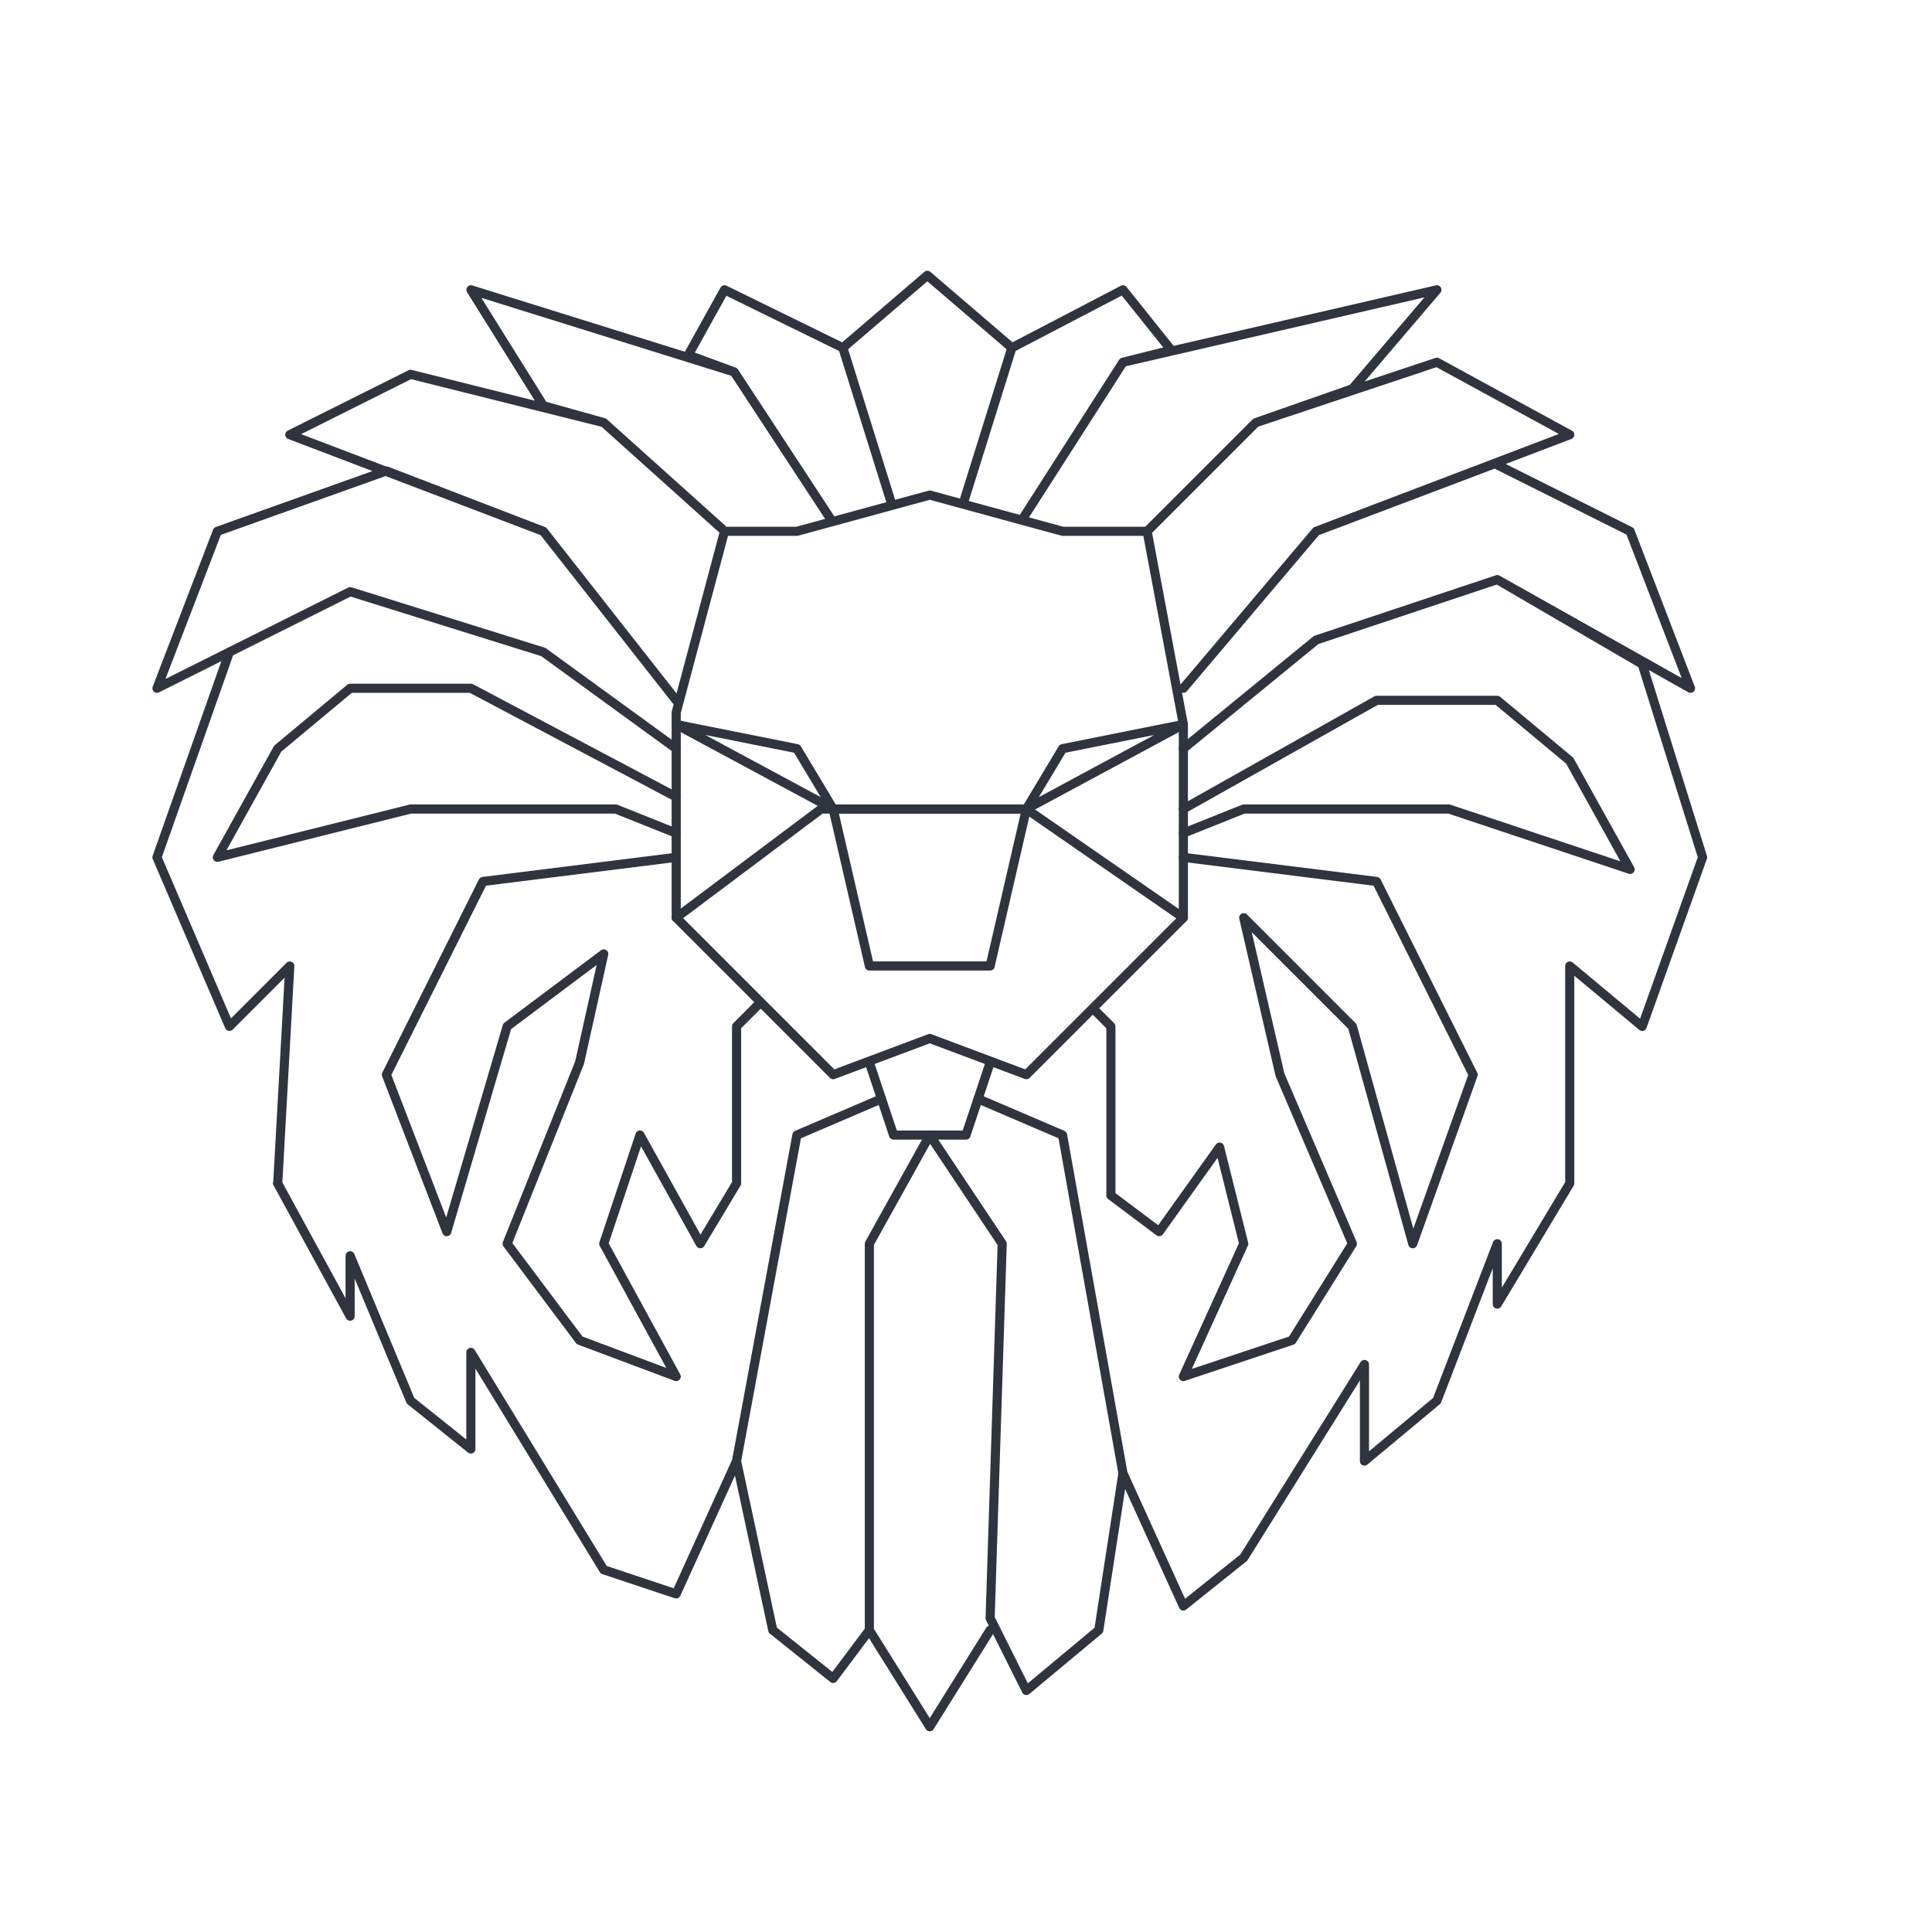
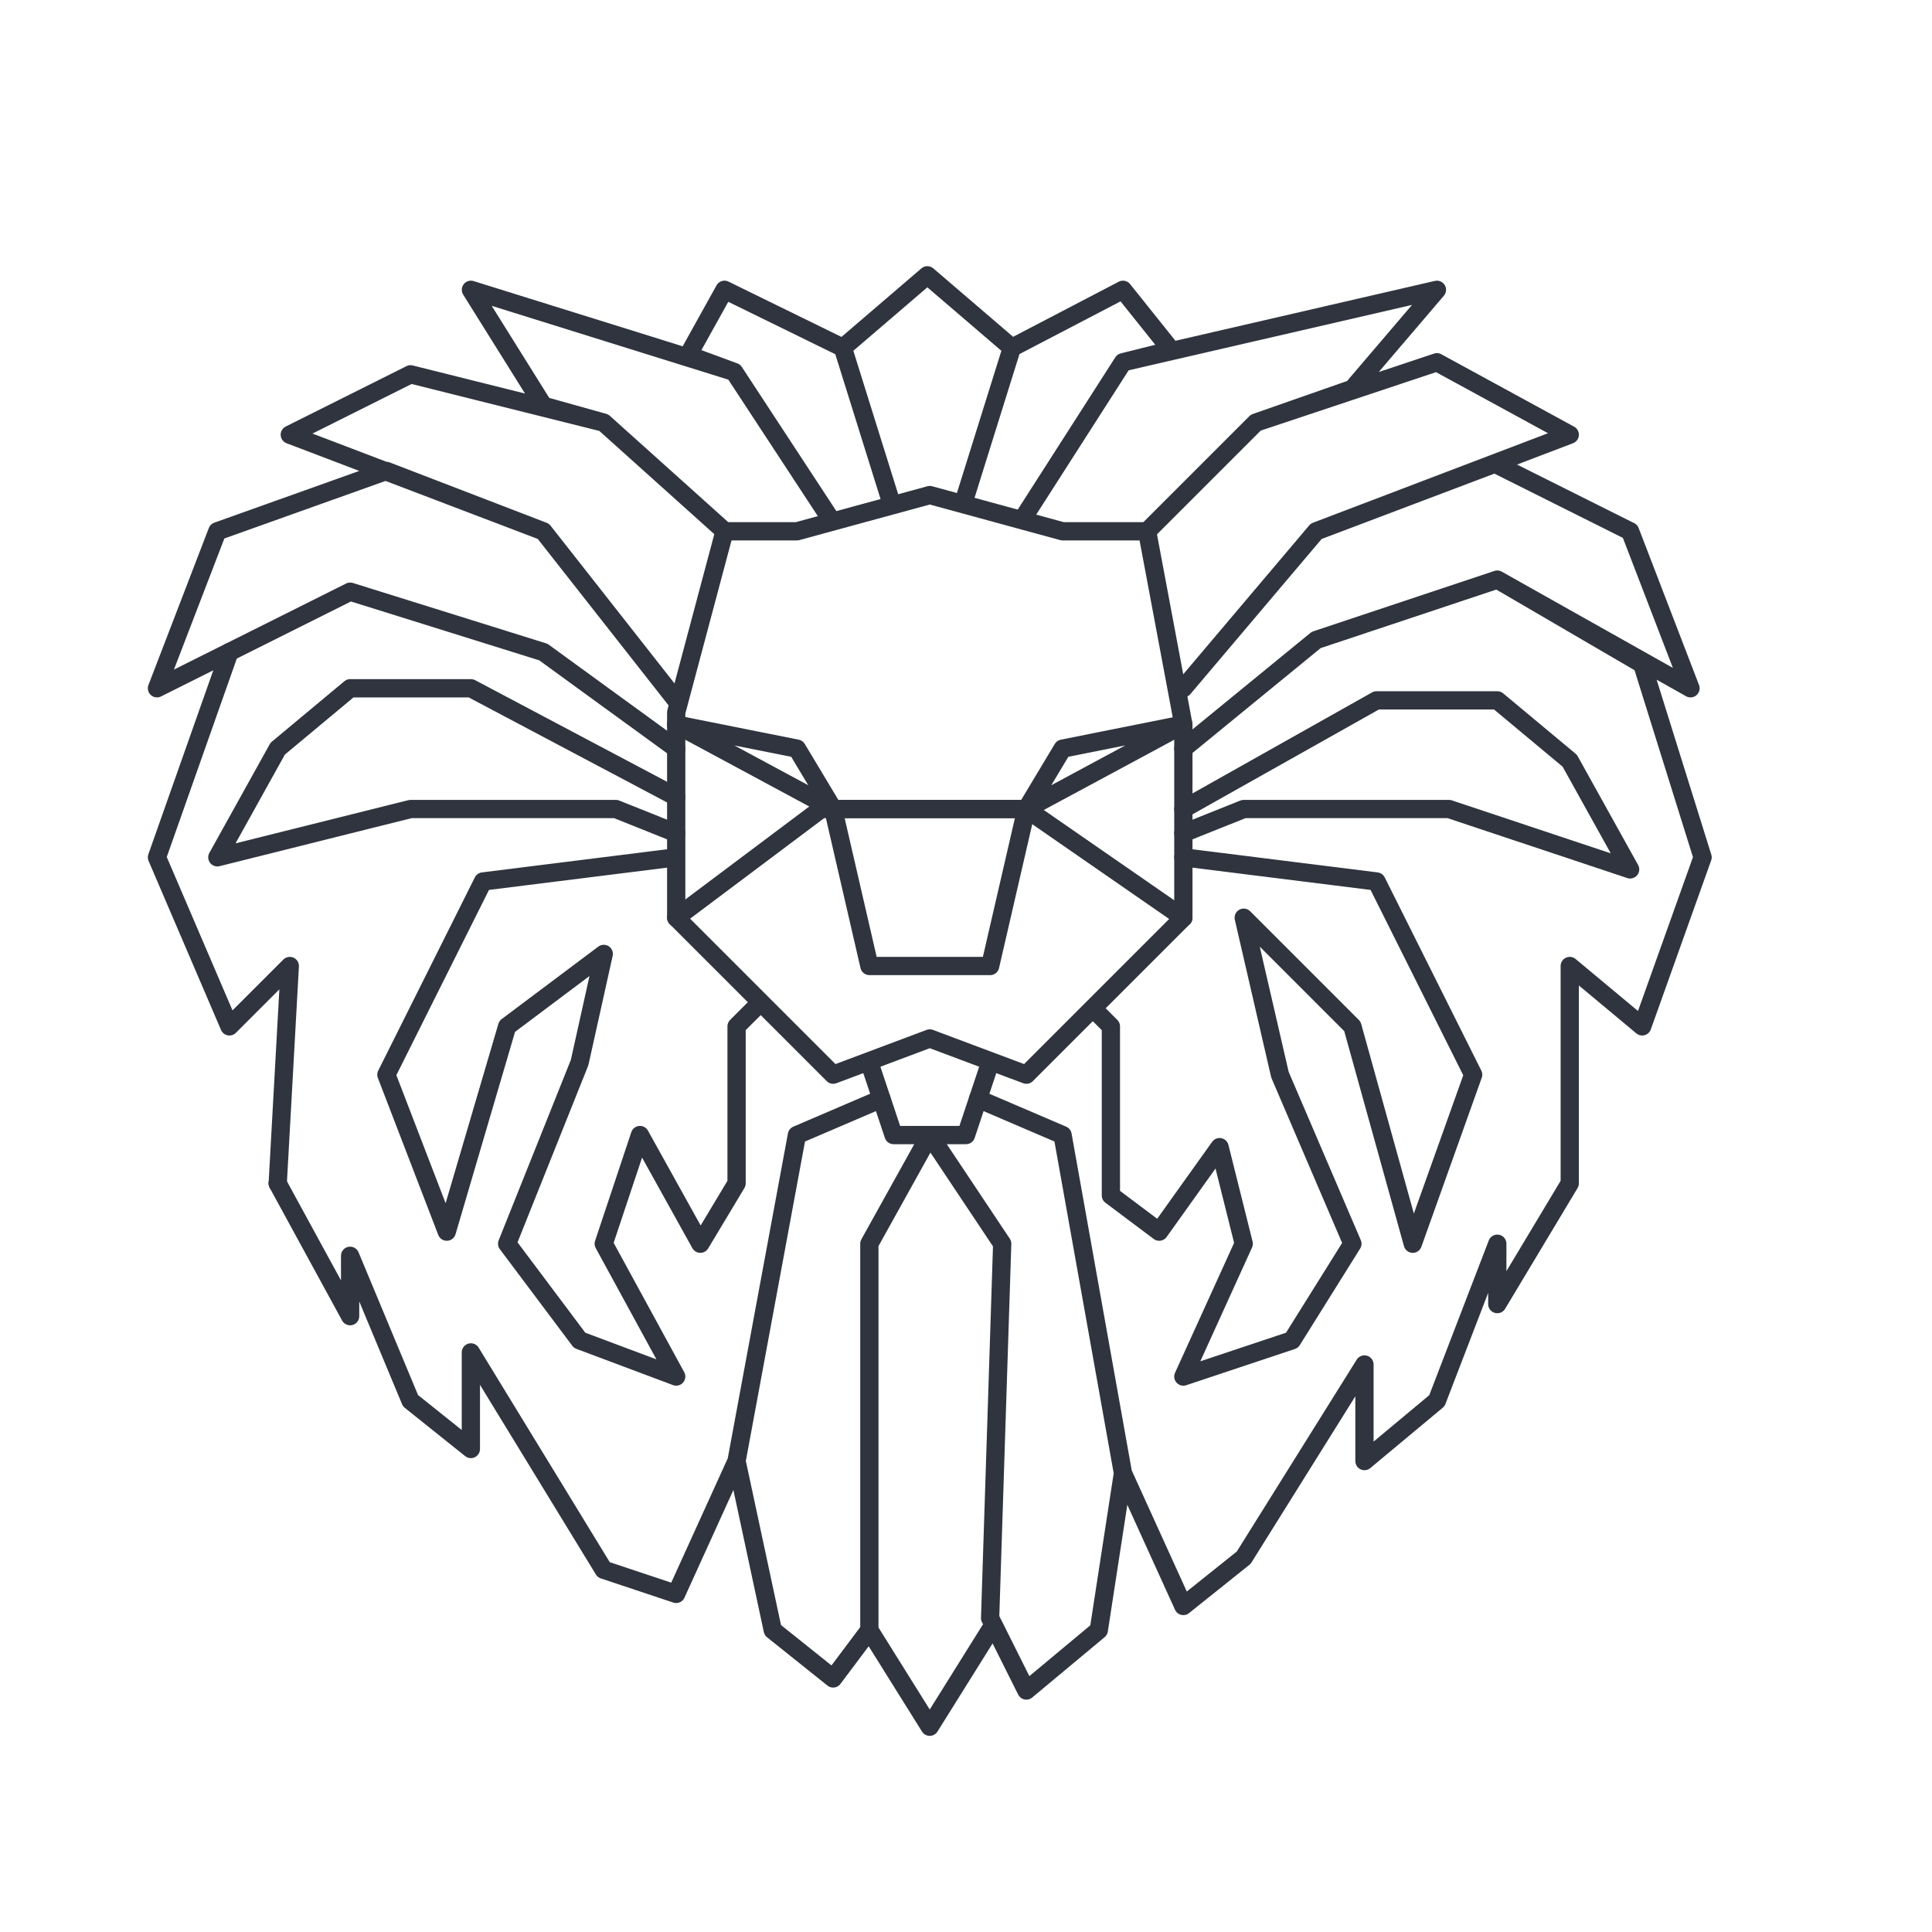
<svg xmlns="http://www.w3.org/2000/svg" width="800" height="800" viewBox="0 0 211.667 211.667" version="1.1" id="svg8">
  <defs id="defs2" />
  <g id="layer2" style="display:inline" />
-   <path style="display:inline;fill:none;stroke:#2f343e;stroke-linecap:round;stroke-linejoin:round;stroke-miterlimit:4;stroke-dasharray:none;stroke-opacity:1" d="M 74.083,82.021 59.531,71.438 38.365,64.823 17.198,75.406 23.812,58.208 42.333,51.594 59.531,58.208 74.083,76.729 59.531,58.208 31.75,47.625 44.979,41.01 66.146,46.302 79.11,57.944 66.146,46.302 59.531,44.45 51.594,31.75 80.433,40.746 91.017,56.885 80.433,40.746 75.406,38.894 l 3.969,-7.144 12.965,6.35 5.292,16.933 -5.292,-16.933 9.26,-7.938 9.26,7.938 -5.292,16.933 5.292,-16.933 12.171,-6.35 5.292,6.615 -5.292,1.323 -10.848,16.933 10.848,-16.933 34.396,-7.938 -9.26,10.848 -10.583,3.704 -11.906,11.906 11.906,-11.906 19.844,-6.615 14.552,7.938 L 144.198,58.208 129.646,75.406 144.198,58.208 163.777,50.8 l 14.817,7.408 6.615,17.198 -21.167,-11.906 -19.844,6.615 -14.552,11.906 14.552,-11.906 19.844,-6.615 15.875,9.26 6.615,21.167 -6.615,18.521 -7.938,-6.615 v 23.813 l -7.938,13.229 v -6.615 l -6.615,17.198 -7.938,6.615 v -10.583 l -13.229,21.167 -6.615,5.292 -6.615,-14.552 -6.615,-37.042 -9.26,-3.969 9.26,3.969 6.615,37.042 -2.646,17.198 -7.938,6.615 -3.969,-7.938 1.323,-41.01 -7.938,-11.906 -6.615,11.906 v 42.333 l 6.615,10.583 6.615,-10.583 -6.615,10.583 -6.615,-10.583 -3.969,5.292 -6.615,-5.292 -3.969,-18.521 6.615,-35.719 9.26,-3.969 -9.26,3.969 -6.615,35.719 -6.615,14.552 -7.938,-2.646 -14.552,-23.812 V 158.75 l -6.615,-5.292 -6.615,-15.875 v 6.615 l -7.938,-14.552" id="path902" />
-   <path style="display:inline;fill:none;stroke:#2f343e;stroke-linecap:round;stroke-linejoin:round;stroke-miterlimit:4;stroke-dasharray:none;stroke-opacity:1" d="m 25.135,71.438 -7.938,22.49 7.938,18.521 6.615,-6.615 -1.323,23.813" id="path904" />
-   <path style="display:inline;fill:none;stroke:#2f343e;stroke-linecap:round;stroke-linejoin:round;stroke-miterlimit:4;stroke-dasharray:none;stroke-opacity:1" d="M 74.083,87.313 51.594,75.406 h -13.229 l -7.938,6.615 -6.615,11.906 21.167,-5.292 h 22.49 l 6.615,2.646" id="path906" />
-   <path style="display:inline;fill:none;stroke:#2f343e;stroke-linecap:round;stroke-linejoin:round;stroke-miterlimit:4;stroke-dasharray:none;stroke-opacity:1" d="m 74.083,93.927 -21.167,2.646 -10.583,21.167 6.615,17.198 6.615,-22.49 10.583,-7.938 -2.646,11.906 -7.938,19.844 7.938,10.583 10.583,3.969 -7.938,-14.552 3.969,-11.906 6.615,11.906 3.969,-6.615 v -17.198 l 2.646,-2.646 -9.26,-9.26 V 78.052 l 5.292,-19.844 h 7.938 l 14.552,-3.969 14.552,3.969 h 9.26 l 3.969,21.167 v 21.167 l -13.229,13.229 -3.969,3.969 -10.583,-3.969 -10.583,3.969 -5.292,-5.292 -2.646,-2.646" id="path910" />
-   <path style="display:inline;fill:none;stroke:#2f343e;stroke-linecap:round;stroke-linejoin:round;stroke-miterlimit:4;stroke-dasharray:none;stroke-opacity:1" d="m 95.25,116.417 2.646,7.938 h 7.938 l 2.646,-7.938" id="path912" />
-   <path style="display:inline;fill:none;stroke:#2f343e;stroke-linecap:round;stroke-linejoin:round;stroke-miterlimit:4;stroke-dasharray:none;stroke-opacity:1" d="m 91.281,88.635 -3.969,-6.615 -13.229,-2.646 17.198,9.26 H 112.448 l 17.198,-9.26 -13.229,2.646 -3.969,6.615 -3.969,17.198 H 95.25 Z" id="path914" />
-   <path style="display:inline;fill:none;stroke:#2f343e;stroke-linecap:round;stroke-linejoin:round;stroke-miterlimit:4;stroke-dasharray:none;stroke-opacity:1" d="m 74.083,100.542 15.875,-11.906 H 112.448 l 17.198,11.906" id="path916" />
-   <path style="display:inline;fill:none;stroke:#2f343e;stroke-linecap:round;stroke-linejoin:round;stroke-miterlimit:4;stroke-dasharray:none;stroke-opacity:1" d="M 129.646,88.635 150.812,76.729 h 13.229 l 7.938,6.615 6.615,11.906 -19.844,-6.615 h -22.49 l -6.615,2.646" id="path918" />
-   <path style="display:inline;fill:none;stroke:#2f343e;stroke-linecap:round;stroke-linejoin:round;stroke-miterlimit:4;stroke-dasharray:none;stroke-opacity:1" d="m 129.646,93.927 21.167,2.646 10.583,21.167 -6.615,18.521 -6.615,-23.812 -11.906,-11.906 3.969,17.198 7.938,18.521 -6.615,10.583 -11.906,3.969 6.615,-14.552 -2.646,-10.583 -6.615,9.26 -5.292,-3.969 v -18.521 l -1.587,-1.587" id="path920" />
+   <path style="display:inline;fill:none;stroke:#2f343e;stroke-linecap:round;stroke-linejoin:round;stroke-miterlimit:4;stroke-dasharray:none;stroke-opacity:1;stroke-width:2" d="M 74.083,82.021 59.531,71.438 38.365,64.823 17.198,75.406 23.812,58.208 42.333,51.594 59.531,58.208 74.083,76.729 59.531,58.208 31.75,47.625 44.979,41.01 66.146,46.302 79.11,57.944 66.146,46.302 59.531,44.45 51.594,31.75 80.433,40.746 91.017,56.885 80.433,40.746 75.406,38.894 l 3.969,-7.144 12.965,6.35 5.292,16.933 -5.292,-16.933 9.26,-7.938 9.26,7.938 -5.292,16.933 5.292,-16.933 12.171,-6.35 5.292,6.615 -5.292,1.323 -10.848,16.933 10.848,-16.933 34.396,-7.938 -9.26,10.848 -10.583,3.704 -11.906,11.906 11.906,-11.906 19.844,-6.615 14.552,7.938 L 144.198,58.208 129.646,75.406 144.198,58.208 163.777,50.8 l 14.817,7.408 6.615,17.198 -21.167,-11.906 -19.844,6.615 -14.552,11.906 14.552,-11.906 19.844,-6.615 15.875,9.26 6.615,21.167 -6.615,18.521 -7.938,-6.615 v 23.813 l -7.938,13.229 v -6.615 l -6.615,17.198 -7.938,6.615 v -10.583 l -13.229,21.167 -6.615,5.292 -6.615,-14.552 -6.615,-37.042 -9.26,-3.969 9.26,3.969 6.615,37.042 -2.646,17.198 -7.938,6.615 -3.969,-7.938 1.323,-41.01 -7.938,-11.906 -6.615,11.906 v 42.333 l 6.615,10.583 6.615,-10.583 -6.615,10.583 -6.615,-10.583 -3.969,5.292 -6.615,-5.292 -3.969,-18.521 6.615,-35.719 9.26,-3.969 -9.26,3.969 -6.615,35.719 -6.615,14.552 -7.938,-2.646 -14.552,-23.812 V 158.75 l -6.615,-5.292 -6.615,-15.875 v 6.615 l -7.938,-14.552" id="path902" />
+   <path style="display:inline;fill:none;stroke:#2f343e;stroke-linecap:round;stroke-linejoin:round;stroke-miterlimit:4;stroke-dasharray:none;stroke-opacity:1;stroke-width:2" d="m 25.135,71.438 -7.938,22.49 7.938,18.521 6.615,-6.615 -1.323,23.813" id="path904" />
+   <path style="display:inline;fill:none;stroke:#2f343e;stroke-linecap:round;stroke-linejoin:round;stroke-miterlimit:4;stroke-dasharray:none;stroke-opacity:1;stroke-width:2" d="M 74.083,87.313 51.594,75.406 h -13.229 l -7.938,6.615 -6.615,11.906 21.167,-5.292 h 22.49 l 6.615,2.646" id="path906" />
+   <path style="display:inline;fill:none;stroke:#2f343e;stroke-linecap:round;stroke-linejoin:round;stroke-miterlimit:4;stroke-dasharray:none;stroke-opacity:1;stroke-width:2" d="m 74.083,93.927 -21.167,2.646 -10.583,21.167 6.615,17.198 6.615,-22.49 10.583,-7.938 -2.646,11.906 -7.938,19.844 7.938,10.583 10.583,3.969 -7.938,-14.552 3.969,-11.906 6.615,11.906 3.969,-6.615 v -17.198 l 2.646,-2.646 -9.26,-9.26 V 78.052 l 5.292,-19.844 h 7.938 l 14.552,-3.969 14.552,3.969 h 9.26 l 3.969,21.167 v 21.167 l -13.229,13.229 -3.969,3.969 -10.583,-3.969 -10.583,3.969 -5.292,-5.292 -2.646,-2.646" id="path910" />
+   <path style="display:inline;fill:none;stroke:#2f343e;stroke-linecap:round;stroke-linejoin:round;stroke-miterlimit:4;stroke-dasharray:none;stroke-opacity:1;stroke-width:2" d="m 95.25,116.417 2.646,7.938 h 7.938 l 2.646,-7.938" id="path912" />
+   <path style="display:inline;fill:none;stroke:#2f343e;stroke-linecap:round;stroke-linejoin:round;stroke-miterlimit:4;stroke-dasharray:none;stroke-opacity:1;stroke-width:2" d="m 91.281,88.635 -3.969,-6.615 -13.229,-2.646 17.198,9.26 H 112.448 l 17.198,-9.26 -13.229,2.646 -3.969,6.615 -3.969,17.198 H 95.25 Z" id="path914" />
+   <path style="display:inline;fill:none;stroke:#2f343e;stroke-linecap:round;stroke-linejoin:round;stroke-miterlimit:4;stroke-dasharray:none;stroke-opacity:1;stroke-width:2" d="m 74.083,100.542 15.875,-11.906 H 112.448 l 17.198,11.906" id="path916" />
+   <path style="display:inline;fill:none;stroke:#2f343e;stroke-linecap:round;stroke-linejoin:round;stroke-miterlimit:4;stroke-dasharray:none;stroke-opacity:1;stroke-width:2" d="M 129.646,88.635 150.812,76.729 h 13.229 l 7.938,6.615 6.615,11.906 -19.844,-6.615 h -22.49 l -6.615,2.646" id="path918" />
+   <path style="display:inline;fill:none;stroke:#2f343e;stroke-linecap:round;stroke-linejoin:round;stroke-miterlimit:4;stroke-dasharray:none;stroke-opacity:1;stroke-width:2" d="m 129.646,93.927 21.167,2.646 10.583,21.167 -6.615,18.521 -6.615,-23.812 -11.906,-11.906 3.969,17.198 7.938,18.521 -6.615,10.583 -11.906,3.969 6.615,-14.552 -2.646,-10.583 -6.615,9.26 -5.292,-3.969 v -18.521 l -1.587,-1.587" id="path920" />
</svg>
